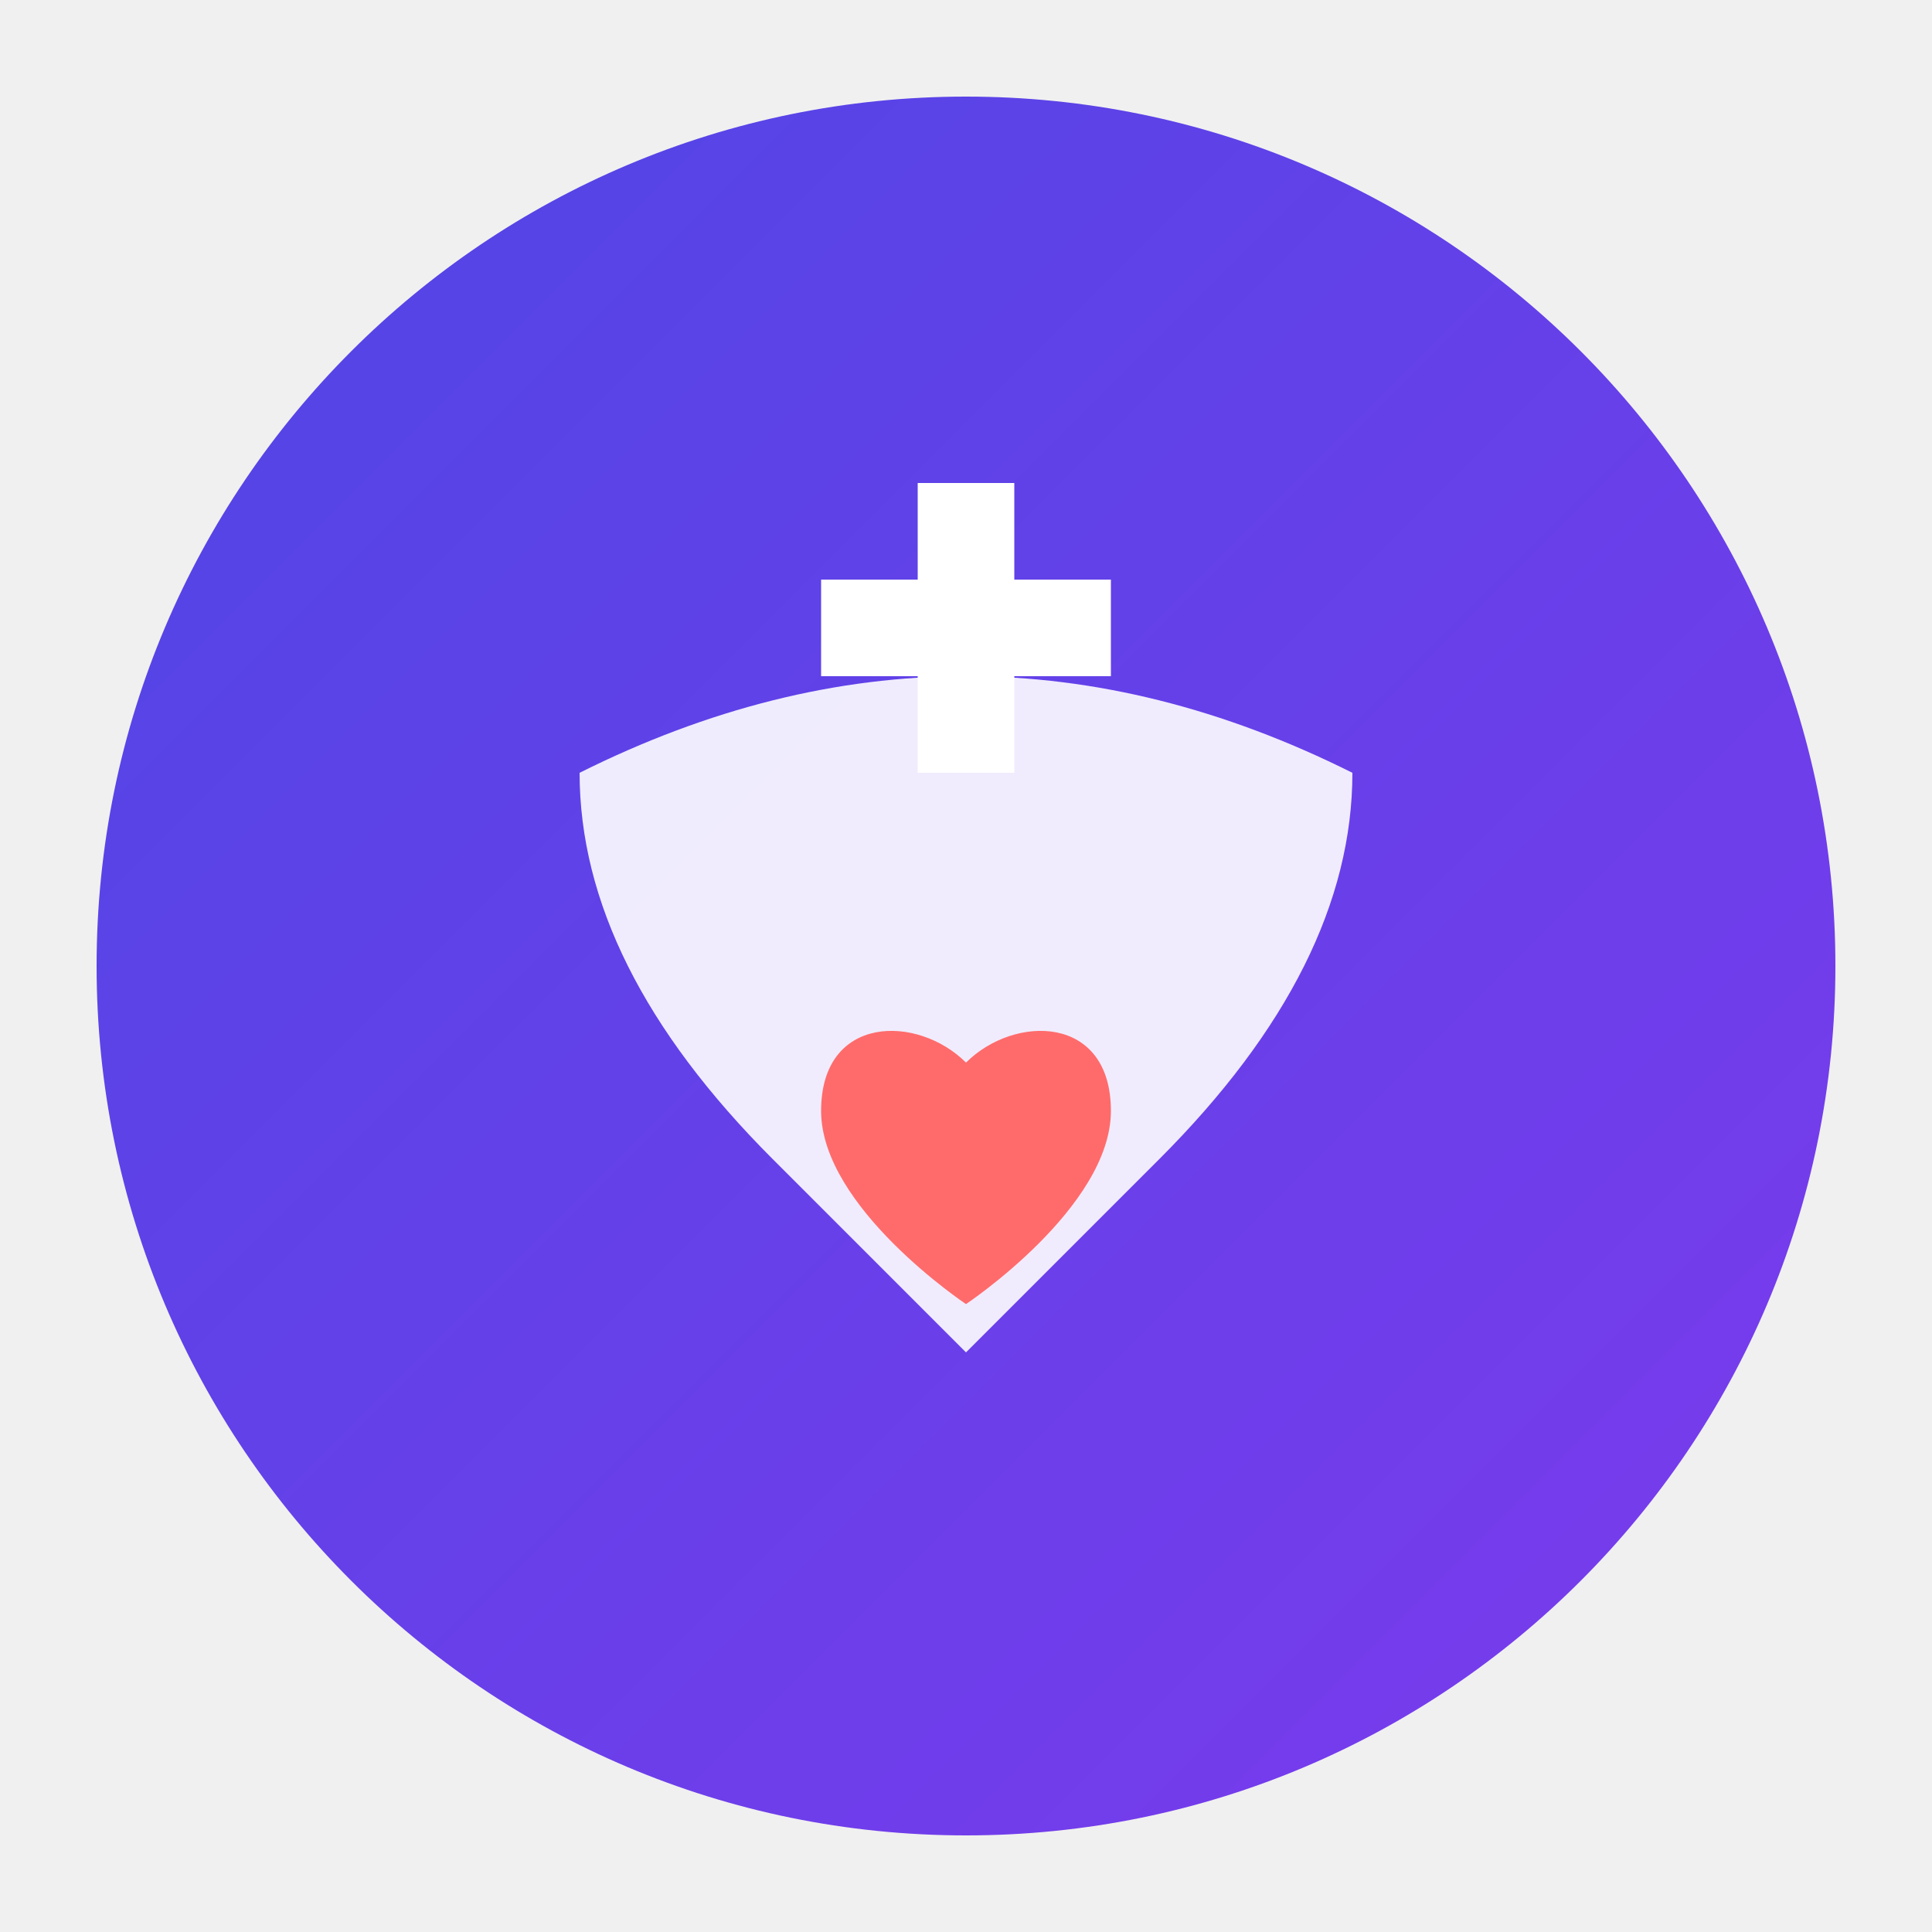
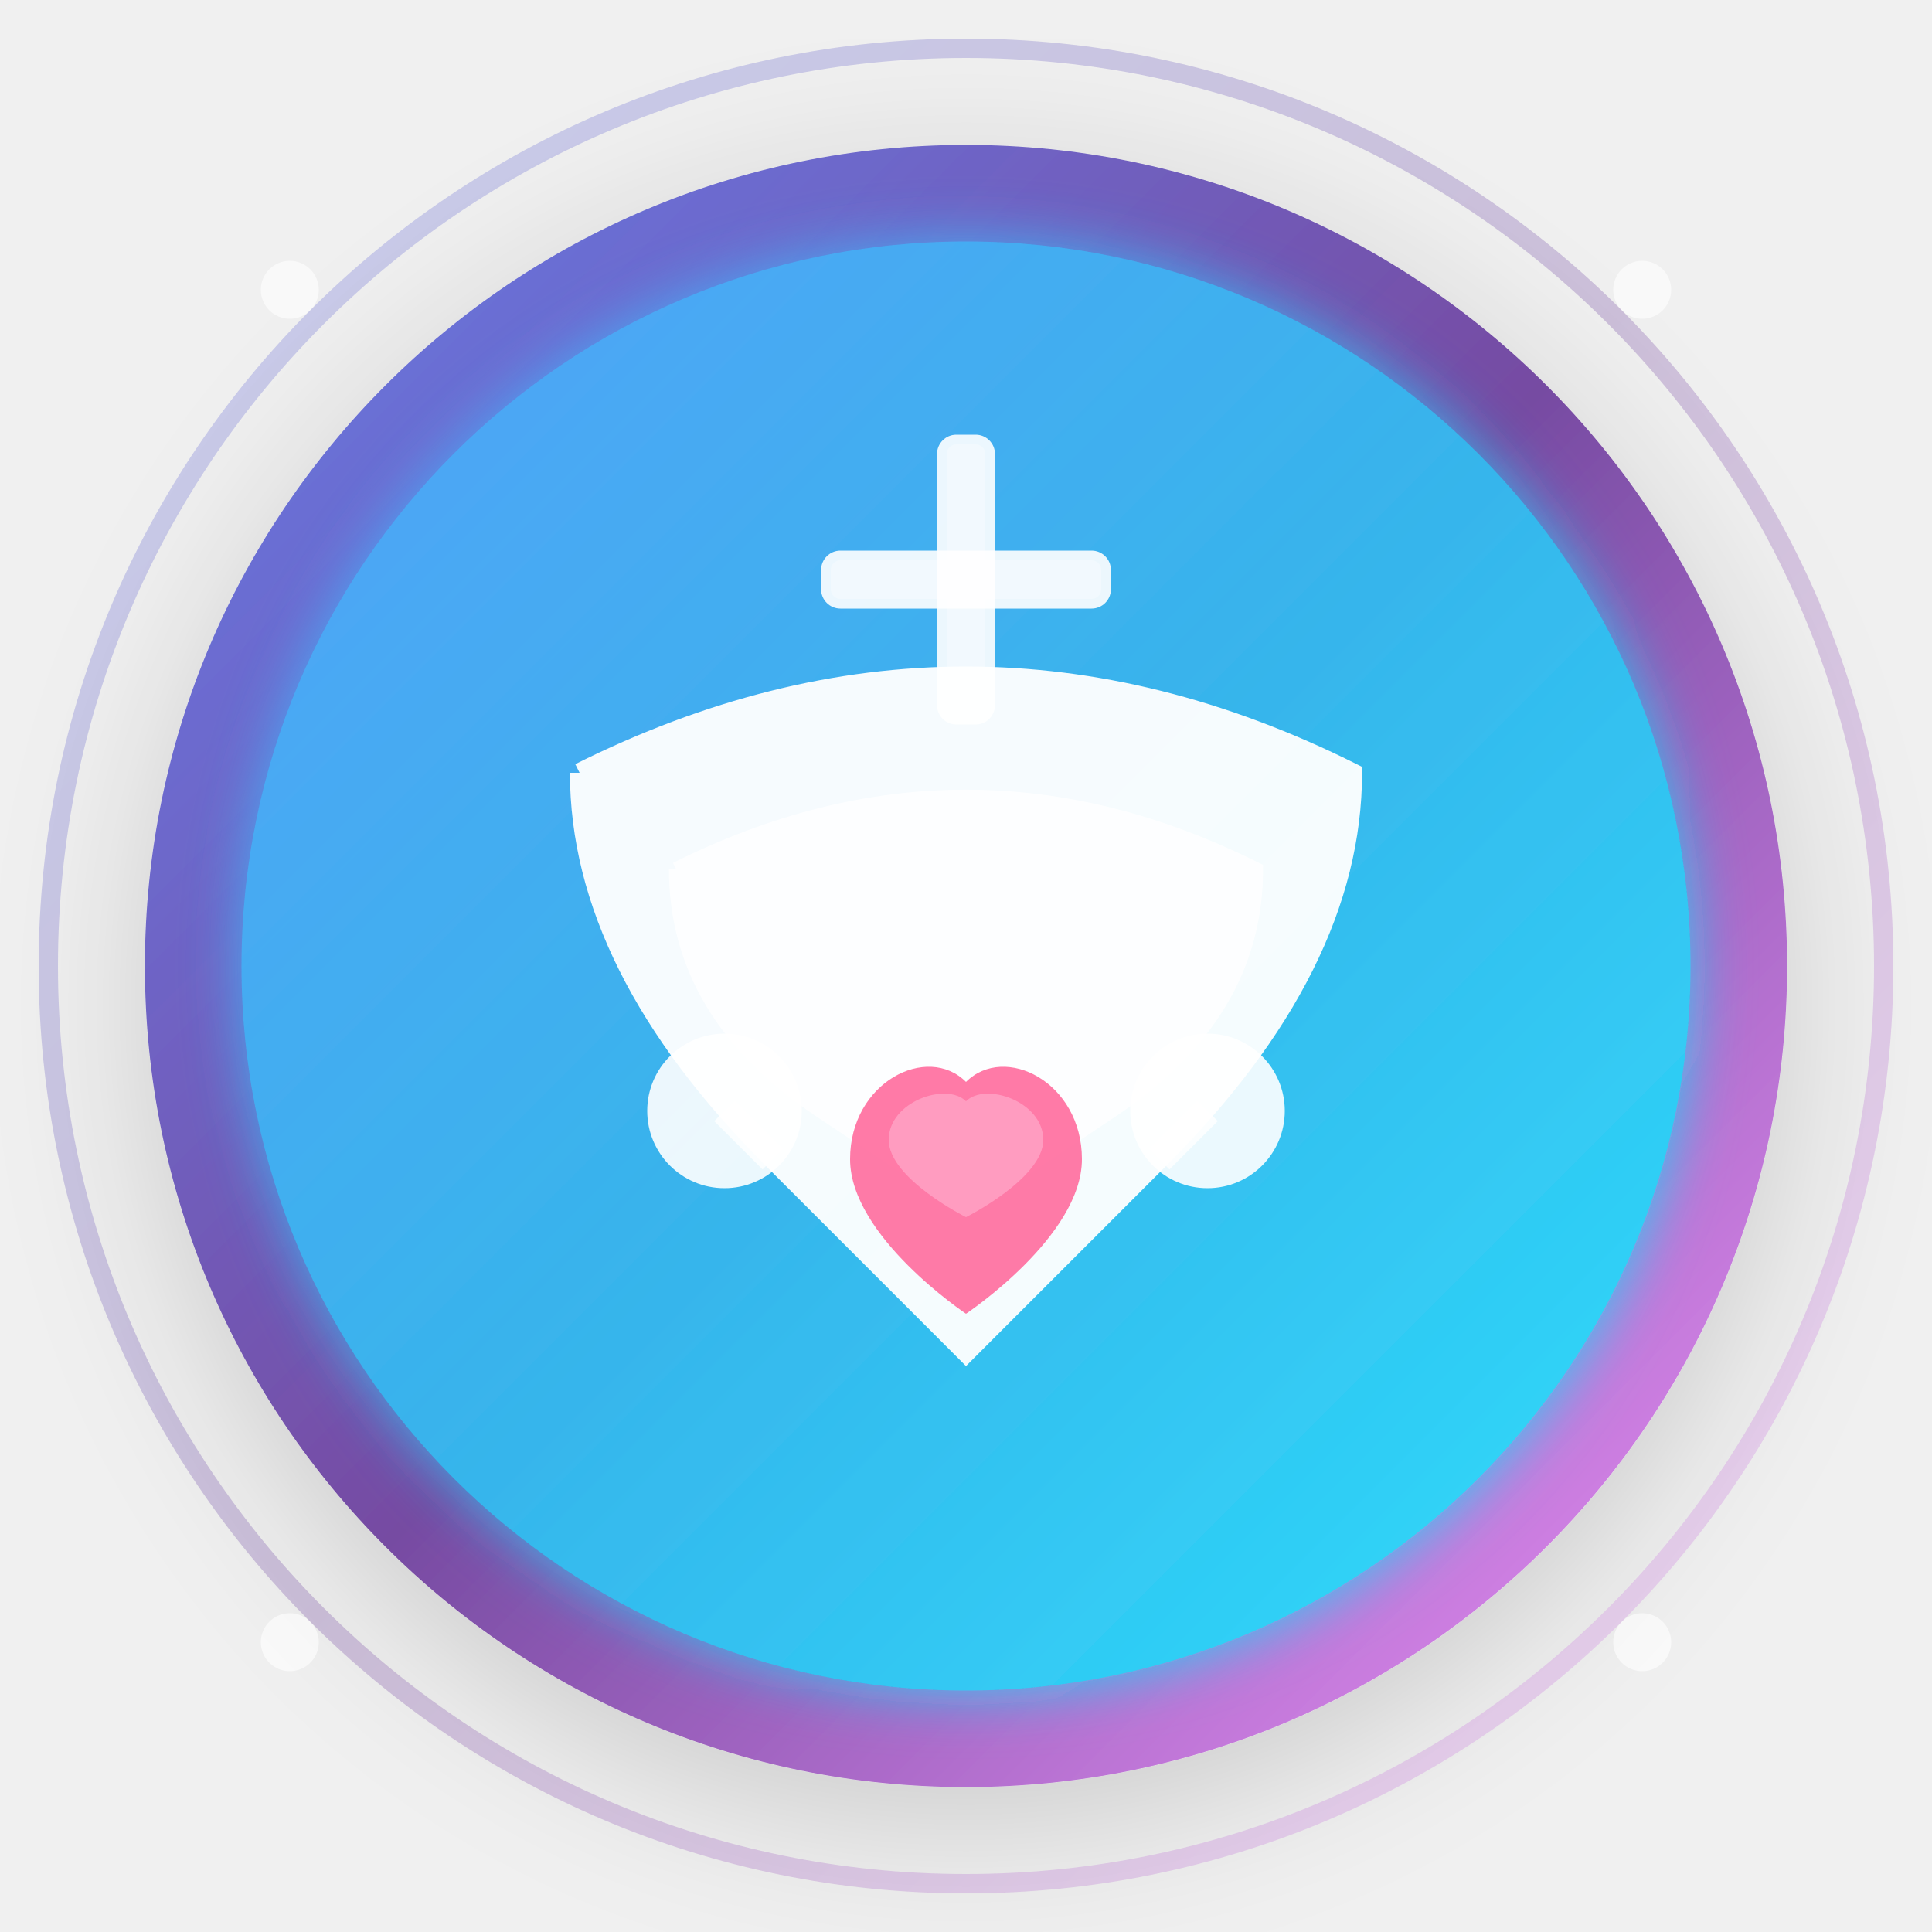
<svg xmlns="http://www.w3.org/2000/svg" viewBox="0 0 200 200" width="200" height="200">
  <defs>
-     <linearGradient id="gradient" x1="0%" y1="0%" x2="100%" y2="100%">
-       <stop offset="0%" style="stop-color:#4F46E5;stop-opacity:1" />
-       <stop offset="100%" style="stop-color:#7C3AED;stop-opacity:1" />
+     <linearGradient id="primaryGradient" x1="0%" y1="0%" x2="100%" y2="100%">
+       <stop offset="0%" style="stop-color:#667eea;stop-opacity:1" />
+       <stop offset="50%" style="stop-color:#764ba2;stop-opacity:1" />
+       <stop offset="100%" style="stop-color:#f093fb;stop-opacity:1" />
    </linearGradient>
+     <linearGradient id="secondaryGradient" x1="0%" y1="0%" x2="100%" y2="100%">
+       <stop offset="0%" style="stop-color:#4facfe;stop-opacity:1" />
+       <stop offset="100%" style="stop-color:#00f2fe;stop-opacity:1" />
+     </linearGradient>
+     <filter id="shadow" x="-20%" y="-20%" width="140%" height="140%">
+       <feDropShadow dx="0" dy="4" stdDeviation="8" flood-color="#000000" flood-opacity="0.15" />
+     </filter>
+     <filter id="innerGlow">
+       <feGaussianBlur stdDeviation="3" result="coloredBlur" />
+       <feMerge>
+         <feMergeNode in="coloredBlur" />
+         <feMergeNode in="SourceGraphic" />
+       </feMerge>
+     </filter>
  </defs>
-   <circle cx="100" cy="100" r="90" fill="url(#gradient)" />
-   <path d="M60 80 Q100 60 140 80 Q140 100 120 120 L100 140 L80 120 Q60 100 60 80" fill="white" opacity="0.9" />
-   <path d="M100 110 C95 105 85 105 85 115 C85 125 100 135 100 135 C100 135 115 125 115 115 C115 105 105 105 100 110 Z" fill="#FF6B6B" />
-   <rect x="95" y="50" width="10" height="30" fill="white" />
-   <rect x="85" y="60" width="30" height="10" fill="white" />
+   <circle cx="100" cy="100" r="85" fill="url(#primaryGradient)" filter="url(#shadow)" />
+   <circle cx="100" cy="100" r="75" fill="url(#secondaryGradient)" opacity="0.8" filter="url(#innerGlow)" />
+   <g transform="translate(100, 100)">
+     <path d="M-40 -20 Q0 -40 40 -20 Q40 0 20 20 L0 40 L-20 20 Q-40 0 -40 -20" fill="white" opacity="0.95" stroke="#ffffff" stroke-width="2" />
+     <path d="M-30 -10 Q0 -25 30 -10 Q30 5 15 15 L0 25 L-15 15 Q-30 5 -30 -10" fill="white" opacity="0.8" stroke="#ffffff" stroke-width="1.5" />
+     <circle cx="-25" cy="15" r="8" fill="white" opacity="0.9" />
+     <circle cx="25" cy="15" r="8" fill="white" opacity="0.9" />
+     <path d="M-25 15 L-20 20" stroke="white" stroke-width="3" opacity="0.8" />
+     <path d="M25 15 L20 20" stroke="white" stroke-width="3" opacity="0.8" />
+   </g>
+   <g transform="translate(100, 120)">
+     <path d="M-12 0 C-12 -8 -4 -12 0 -8 C4 -12 12 -8 12 0 C12 8 0 16 0 16 C0 16 -12 8 -12 0 Z" fill="#FF6B9D" opacity="0.9" />
+     <path d="M-8 -2 C-8 -6 -2 -8 0 -6 C2 -8 8 -6 8 -2 C8 2 0 6 0 6 C0 6 -8 2 -8 -2 Z" fill="#FFB3D1" opacity="0.6" />
+   </g>
+   <g transform="translate(100, 60)">
+     <rect x="-3" y="-15" width="6" height="30" fill="white" opacity="0.9" rx="2" />
+     <rect x="-15" y="-3" width="30" height="6" fill="white" opacity="0.9" rx="2" />
+     <rect x="-2" y="-14" width="4" height="28" fill="white" opacity="0.3" rx="1" />
+     <rect x="-14" y="-2" width="28" height="4" fill="white" opacity="0.3" rx="1" />
+   </g>
+   <circle cx="30" cy="30" r="3" fill="white" opacity="0.6">
+     <animate attributeName="opacity" values="0.6;1;0.6" dur="2s" repeatCount="indefinite" />
+   </circle>
+   <circle cx="170" cy="30" r="3" fill="white" opacity="0.6">
+     <animate attributeName="opacity" values="0.6;1;0.6" dur="2s" repeatCount="indefinite" begin="0.5s" />
+   </circle>
+   <circle cx="30" cy="170" r="3" fill="white" opacity="0.6">
+     <animate attributeName="opacity" values="0.6;1;0.6" dur="2s" repeatCount="indefinite" begin="1s" />
+   </circle>
+   <circle cx="170" cy="170" r="3" fill="white" opacity="0.6">
+     <animate attributeName="opacity" values="0.6;1;0.6" dur="2s" repeatCount="indefinite" begin="1.5s" />
+   </circle>
+   <circle cx="100" cy="100" r="95" fill="none" stroke="url(#primaryGradient)" stroke-width="2" opacity="0.3" />
</svg>
